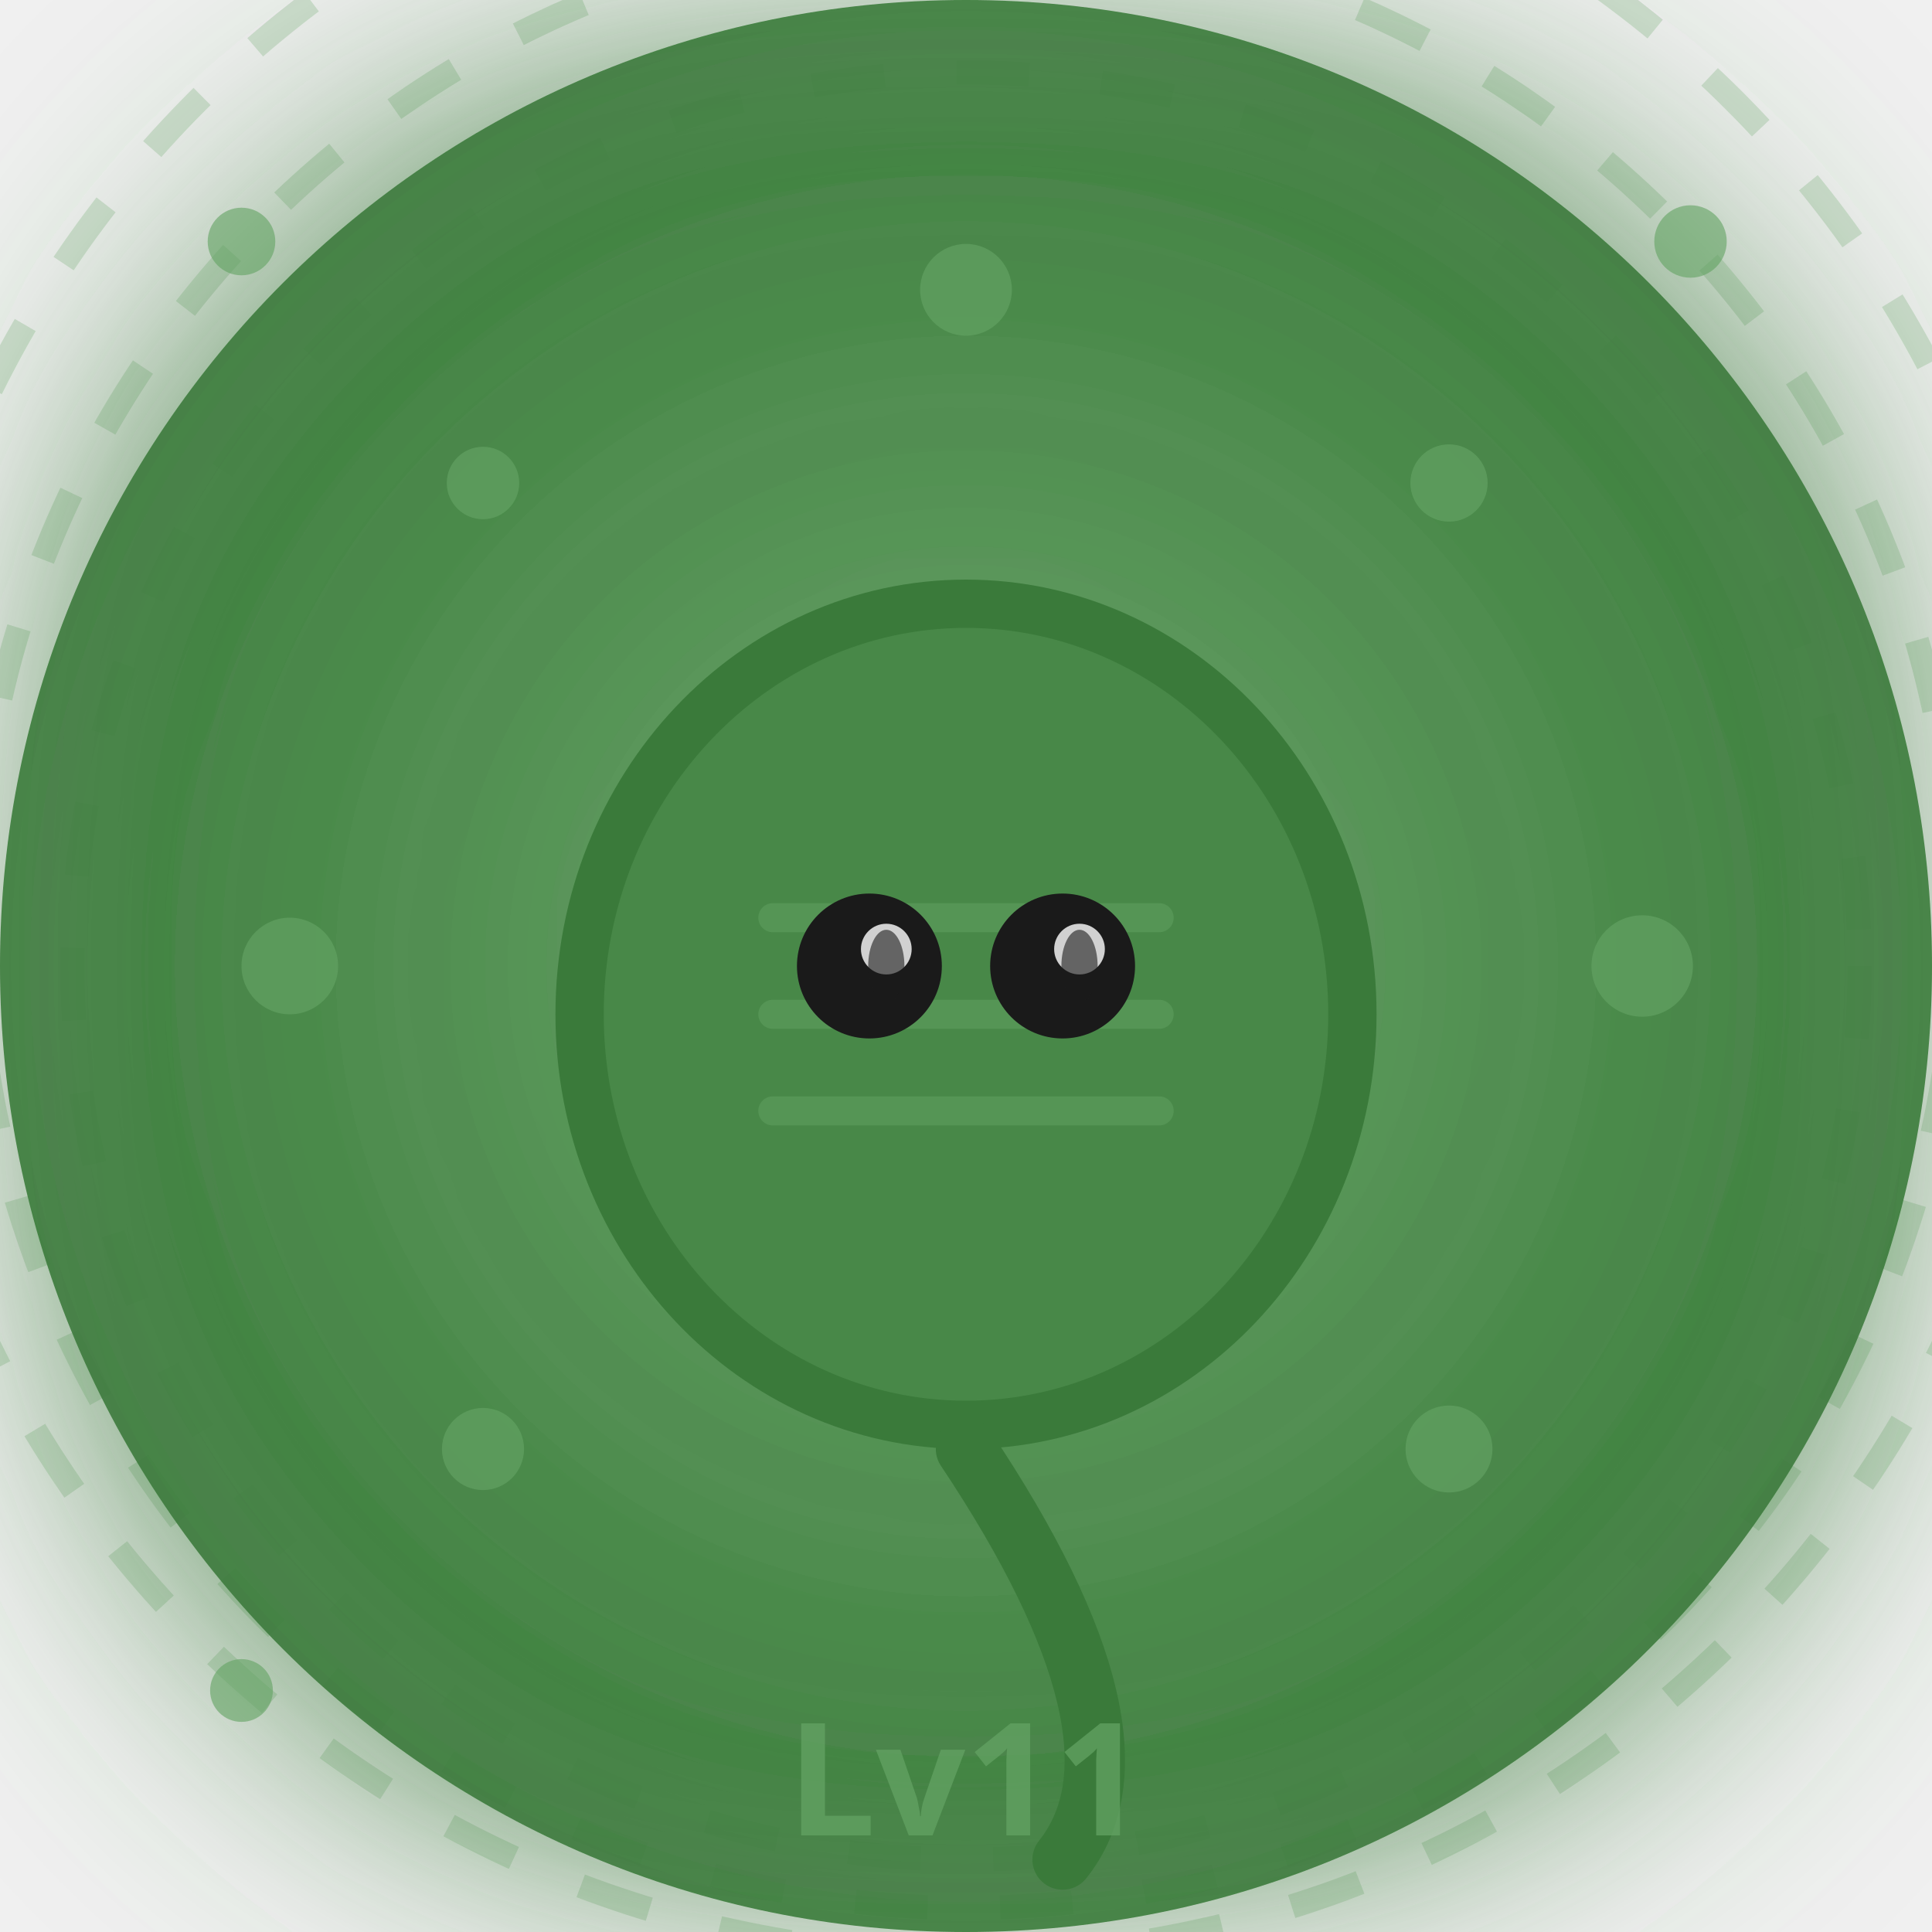
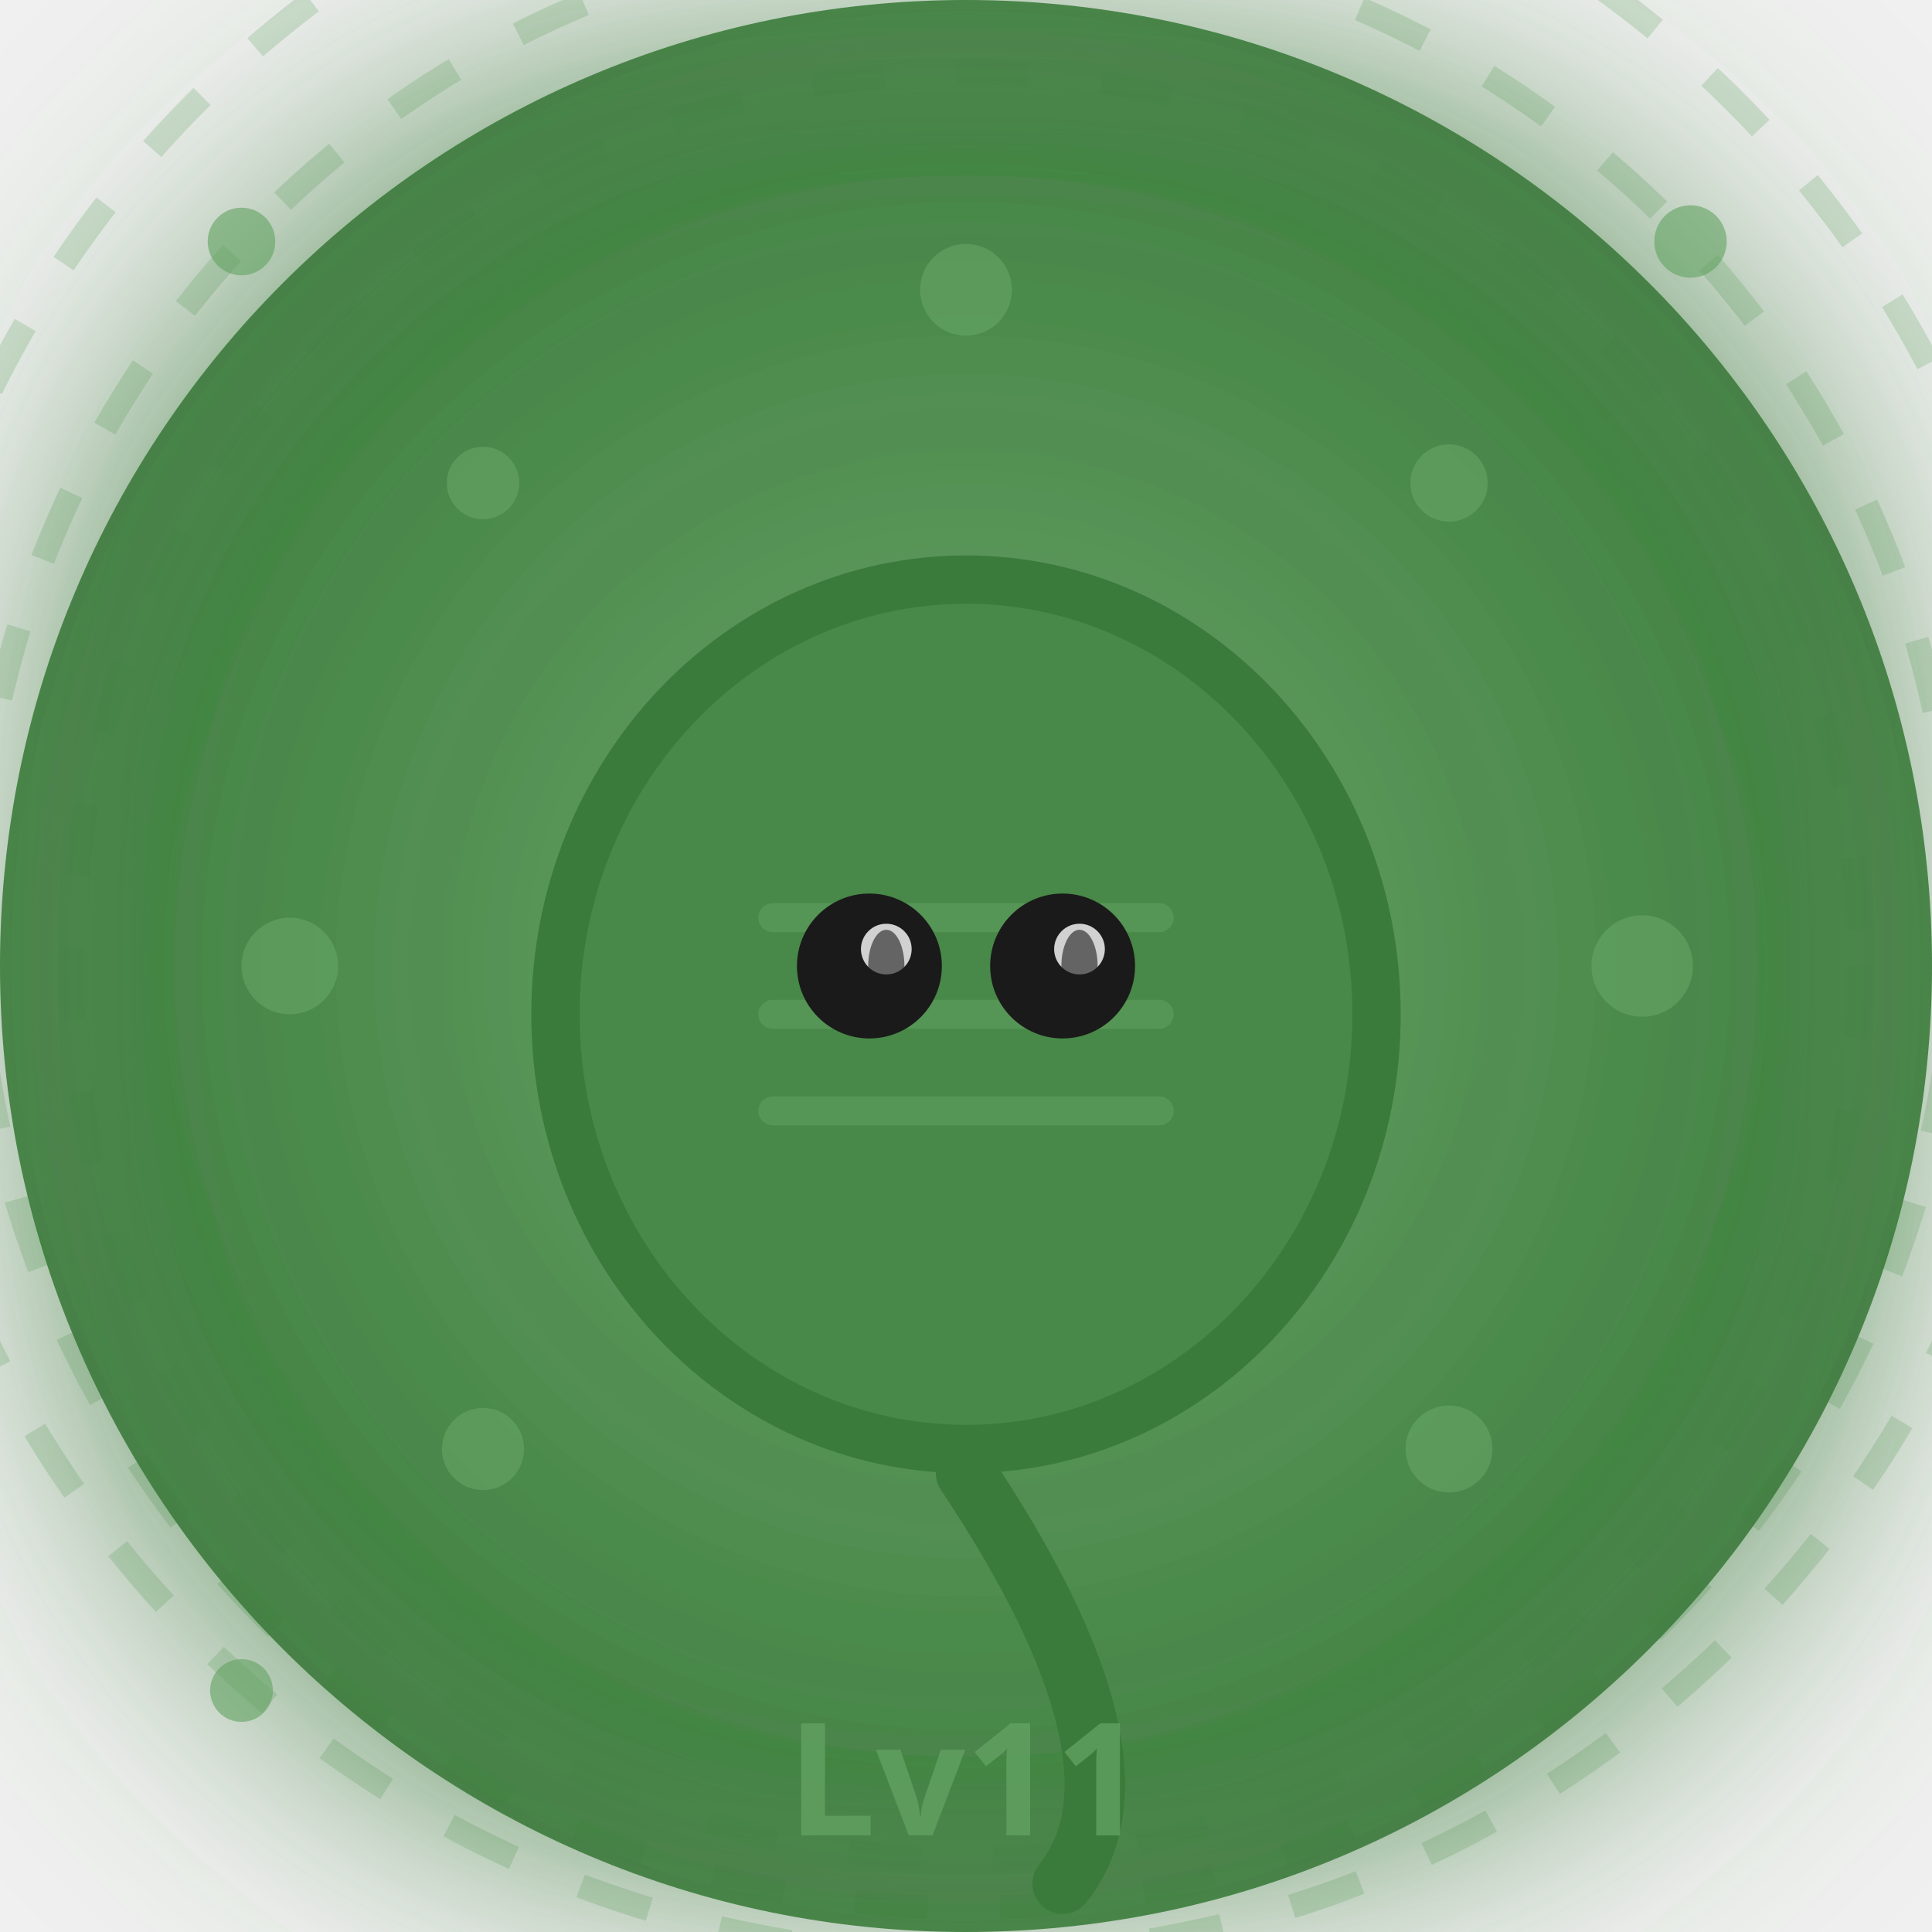
<svg xmlns="http://www.w3.org/2000/svg" viewBox="0 0 80 80">
  <defs>
    <filter id="gf0511" x="-60%" y="-60%" width="220%" height="220%">
      <feGaussianBlur stdDeviation="6" result="blur" />
      <feMerge>
        <feMergeNode in="blur" />
        <feMergeNode in="SourceGraphic" />
      </feMerge>
    </filter>
    <radialGradient id="bgg0511" cx="50%" cy="50%" r="50%">
      <stop offset="0%" stop-color="#62A262" stop-opacity="0.7" />
      <stop offset="100%" stop-color="#3A7A3A" stop-opacity="0.9" />
    </radialGradient>
  </defs>
  <circle cx="40" cy="40" r="37.0" fill="none" stroke="#62A26280" stroke-width="1" stroke-dasharray="3,3" opacity="0.5" />
  <circle cx="40" cy="38" r="41.0" fill="none" stroke="#62A26280" stroke-width="1" stroke-dasharray="3,3" opacity="0.5" />
  <circle cx="40" cy="36" r="45.0" fill="none" stroke="#62A26280" stroke-width="1" stroke-dasharray="3,3" opacity="0.5" />
  <circle cx="40" cy="40" r="40" fill="url(#bgg0511)" filter="url(#gf0511)" />
-   <ellipse cx="40" cy="42" rx="17" ry="18" fill="#3A7A3A" />
-   <ellipse cx="40" cy="42" rx="15" ry="16" fill="#62A262" opacity="0.35" />
+   <ellipse cx="40" cy="42" rx="18" ry="19" fill="#3A7A3A" />
+   <ellipse cx="40" cy="42" rx="16" ry="17" fill="#62A262" opacity="0.35" />
  <path d="M32,38 L48,38" stroke="#62A262" stroke-width="1.2" opacity="0.5" stroke-linecap="round" />
  <path d="M32,42 L48,42" stroke="#62A262" stroke-width="1.2" opacity="0.5" stroke-linecap="round" />
  <path d="M32,46 L48,46" stroke="#62A262" stroke-width="1.2" opacity="0.5" stroke-linecap="round" />
-   <path d="M40,60 Q48,72.0 44,77.0" stroke="#3A7A3A" stroke-width="2.5" fill="none" stroke-linecap="round" />
+   <path d="M40,61 Q48,73.0 44,78.0" stroke="#3A7A3A" stroke-width="2.5" fill="none" stroke-linecap="round" />
  <circle cx="36" cy="40" r="3.0" fill="#1A1A1A" />
  <circle cx="36.7" cy="39.3" r="1.05" fill="white" opacity="0.8" />
  <ellipse cx="36.7" cy="40" rx="0.75" ry="1.5" fill="#1A1A1A" opacity="0.6" />
  <circle cx="44" cy="40" r="3.0" fill="#1A1A1A" />
  <circle cx="44.7" cy="39.3" r="1.05" fill="white" opacity="0.8" />
  <ellipse cx="44.7" cy="40" rx="0.75" ry="1.5" fill="#1A1A1A" opacity="0.6" />
  <circle cx="20" cy="20" r="1.5" fill="#62A262C0" opacity="0.9" />
  <circle cx="60" cy="20" r="1.6" fill="#62A262C0" opacity="0.9" />
  <circle cx="20" cy="60" r="1.7" fill="#62A262C0" opacity="0.9" />
  <circle cx="60" cy="60" r="1.8" fill="#62A262C0" opacity="0.9" />
  <circle cx="40" cy="12" r="1.9" fill="#62A262C0" opacity="0.9" />
  <circle cx="12" cy="40" r="2.0" fill="#62A262C0" opacity="0.9" />
  <circle cx="68" cy="40" r="2.1" fill="#62A262C0" opacity="0.9" />
  <circle cx="10" cy="10" r="1.4" fill="#62A262C0" opacity="0.8" />
  <circle cx="70" cy="10" r="1.5" fill="#62A262C0" opacity="0.8" />
  <circle cx="10" cy="70" r="1.3" fill="#62A262C0" opacity="0.8" />
  <text x="40" y="76" text-anchor="middle" font-size="6.5" fill="#62A262C0" font-weight="bold" font-family="sans-serif">Lv11</text>
</svg>
